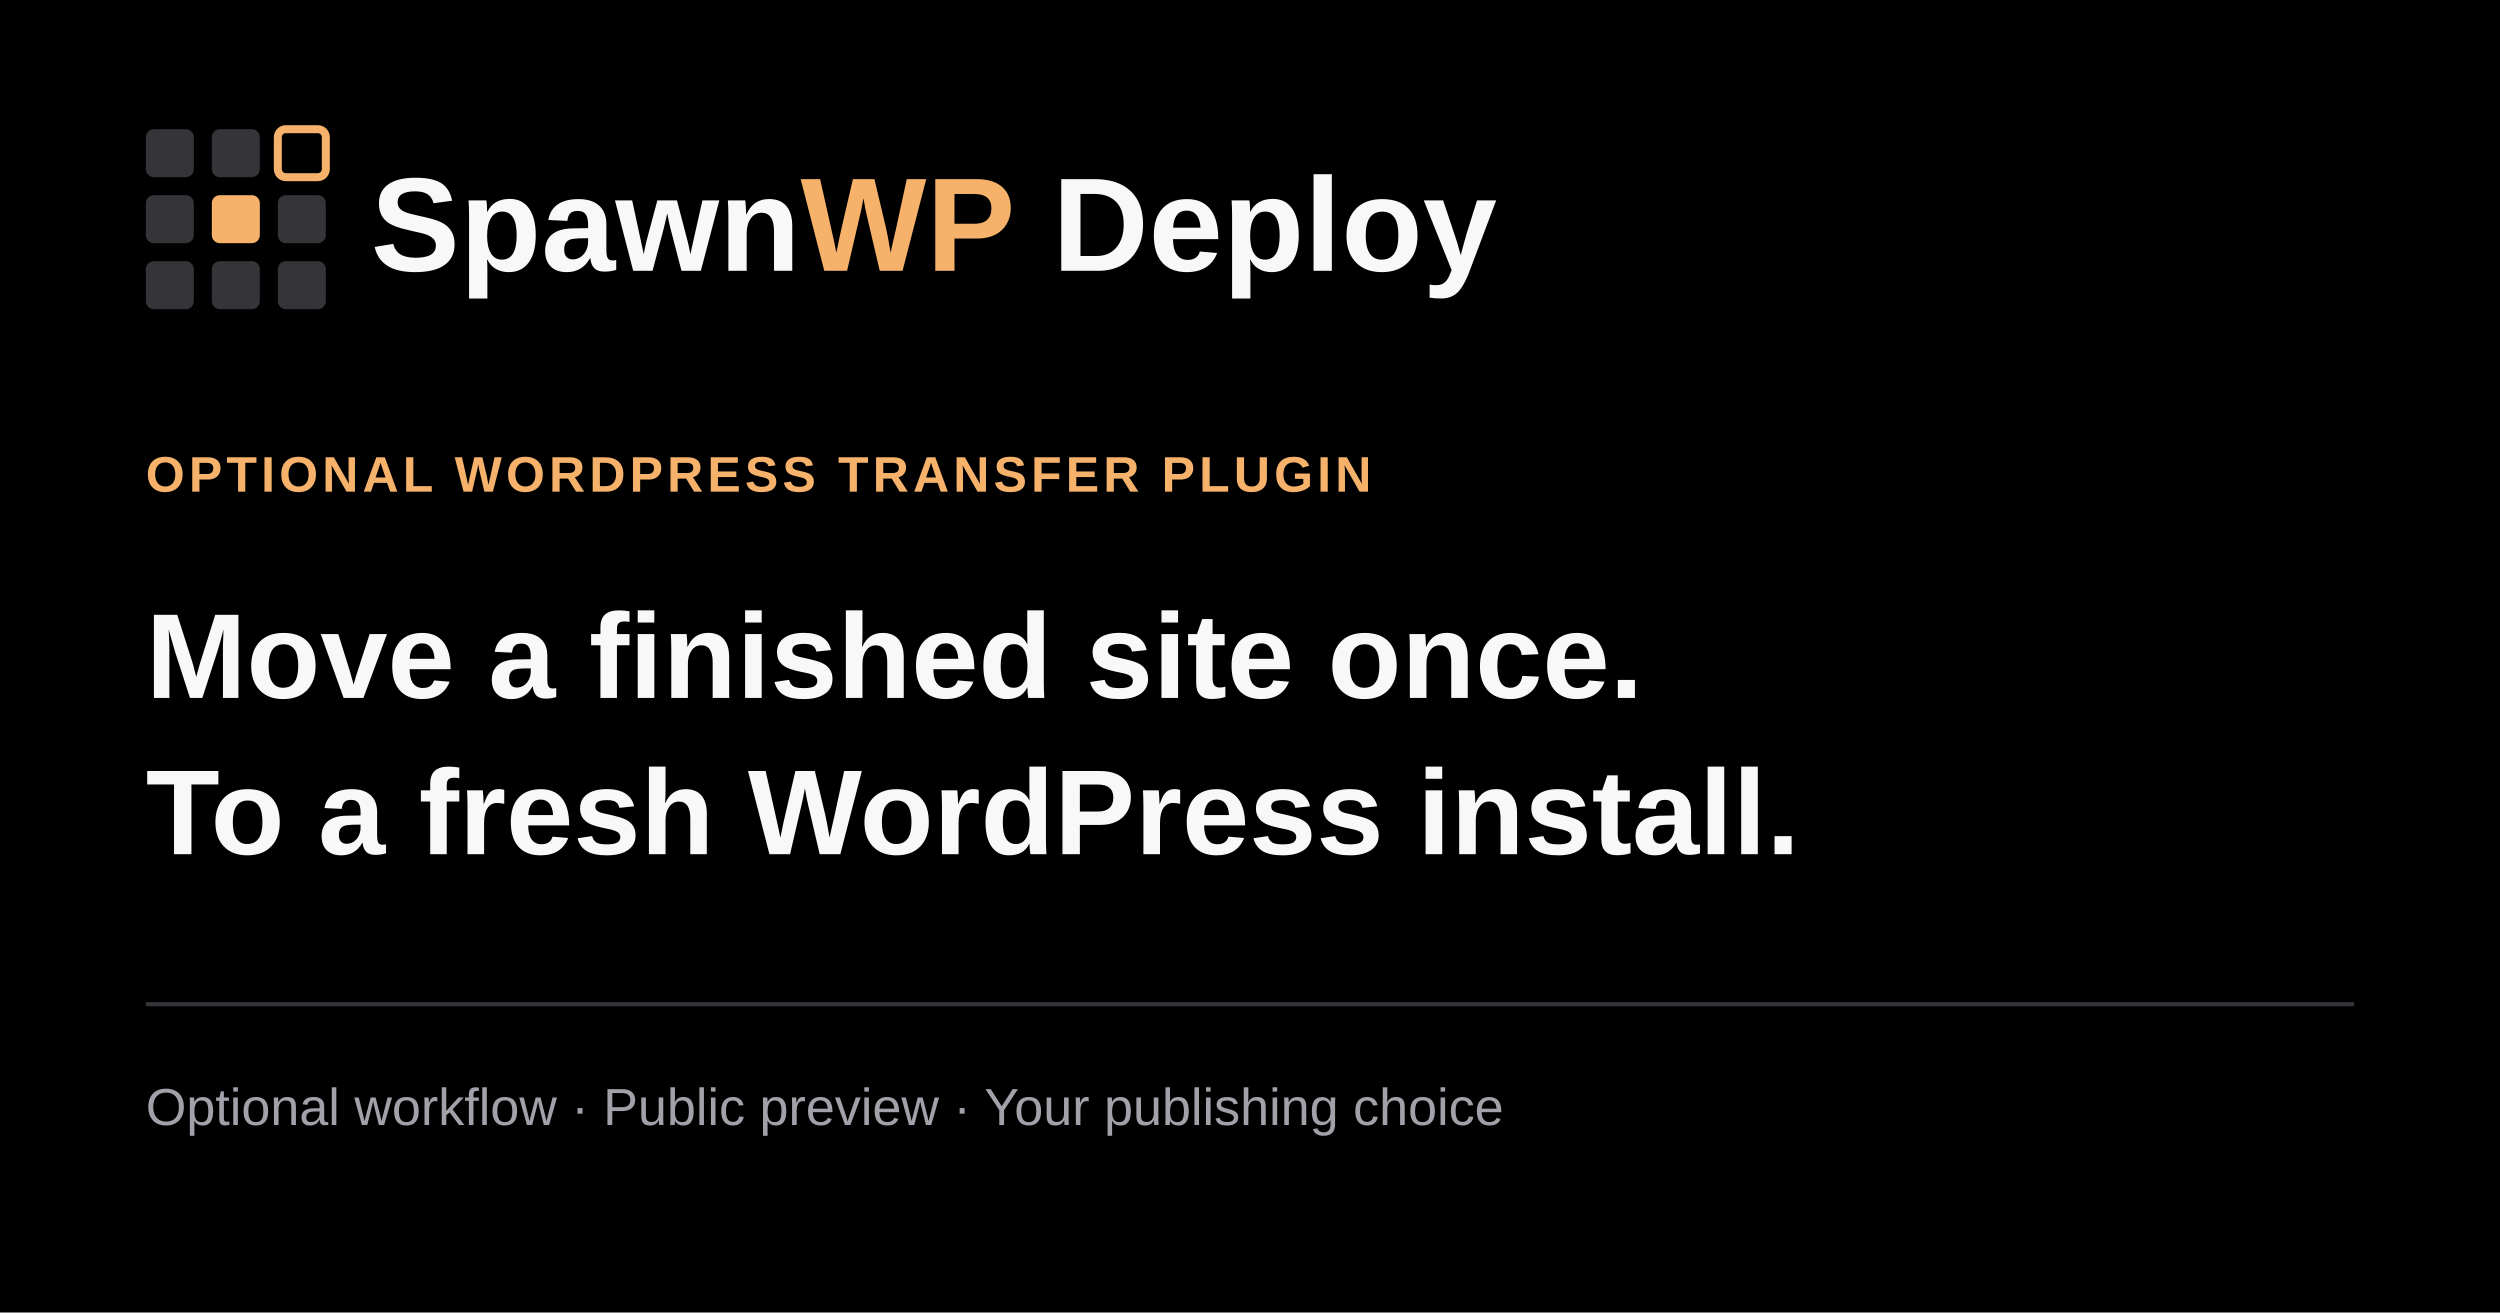
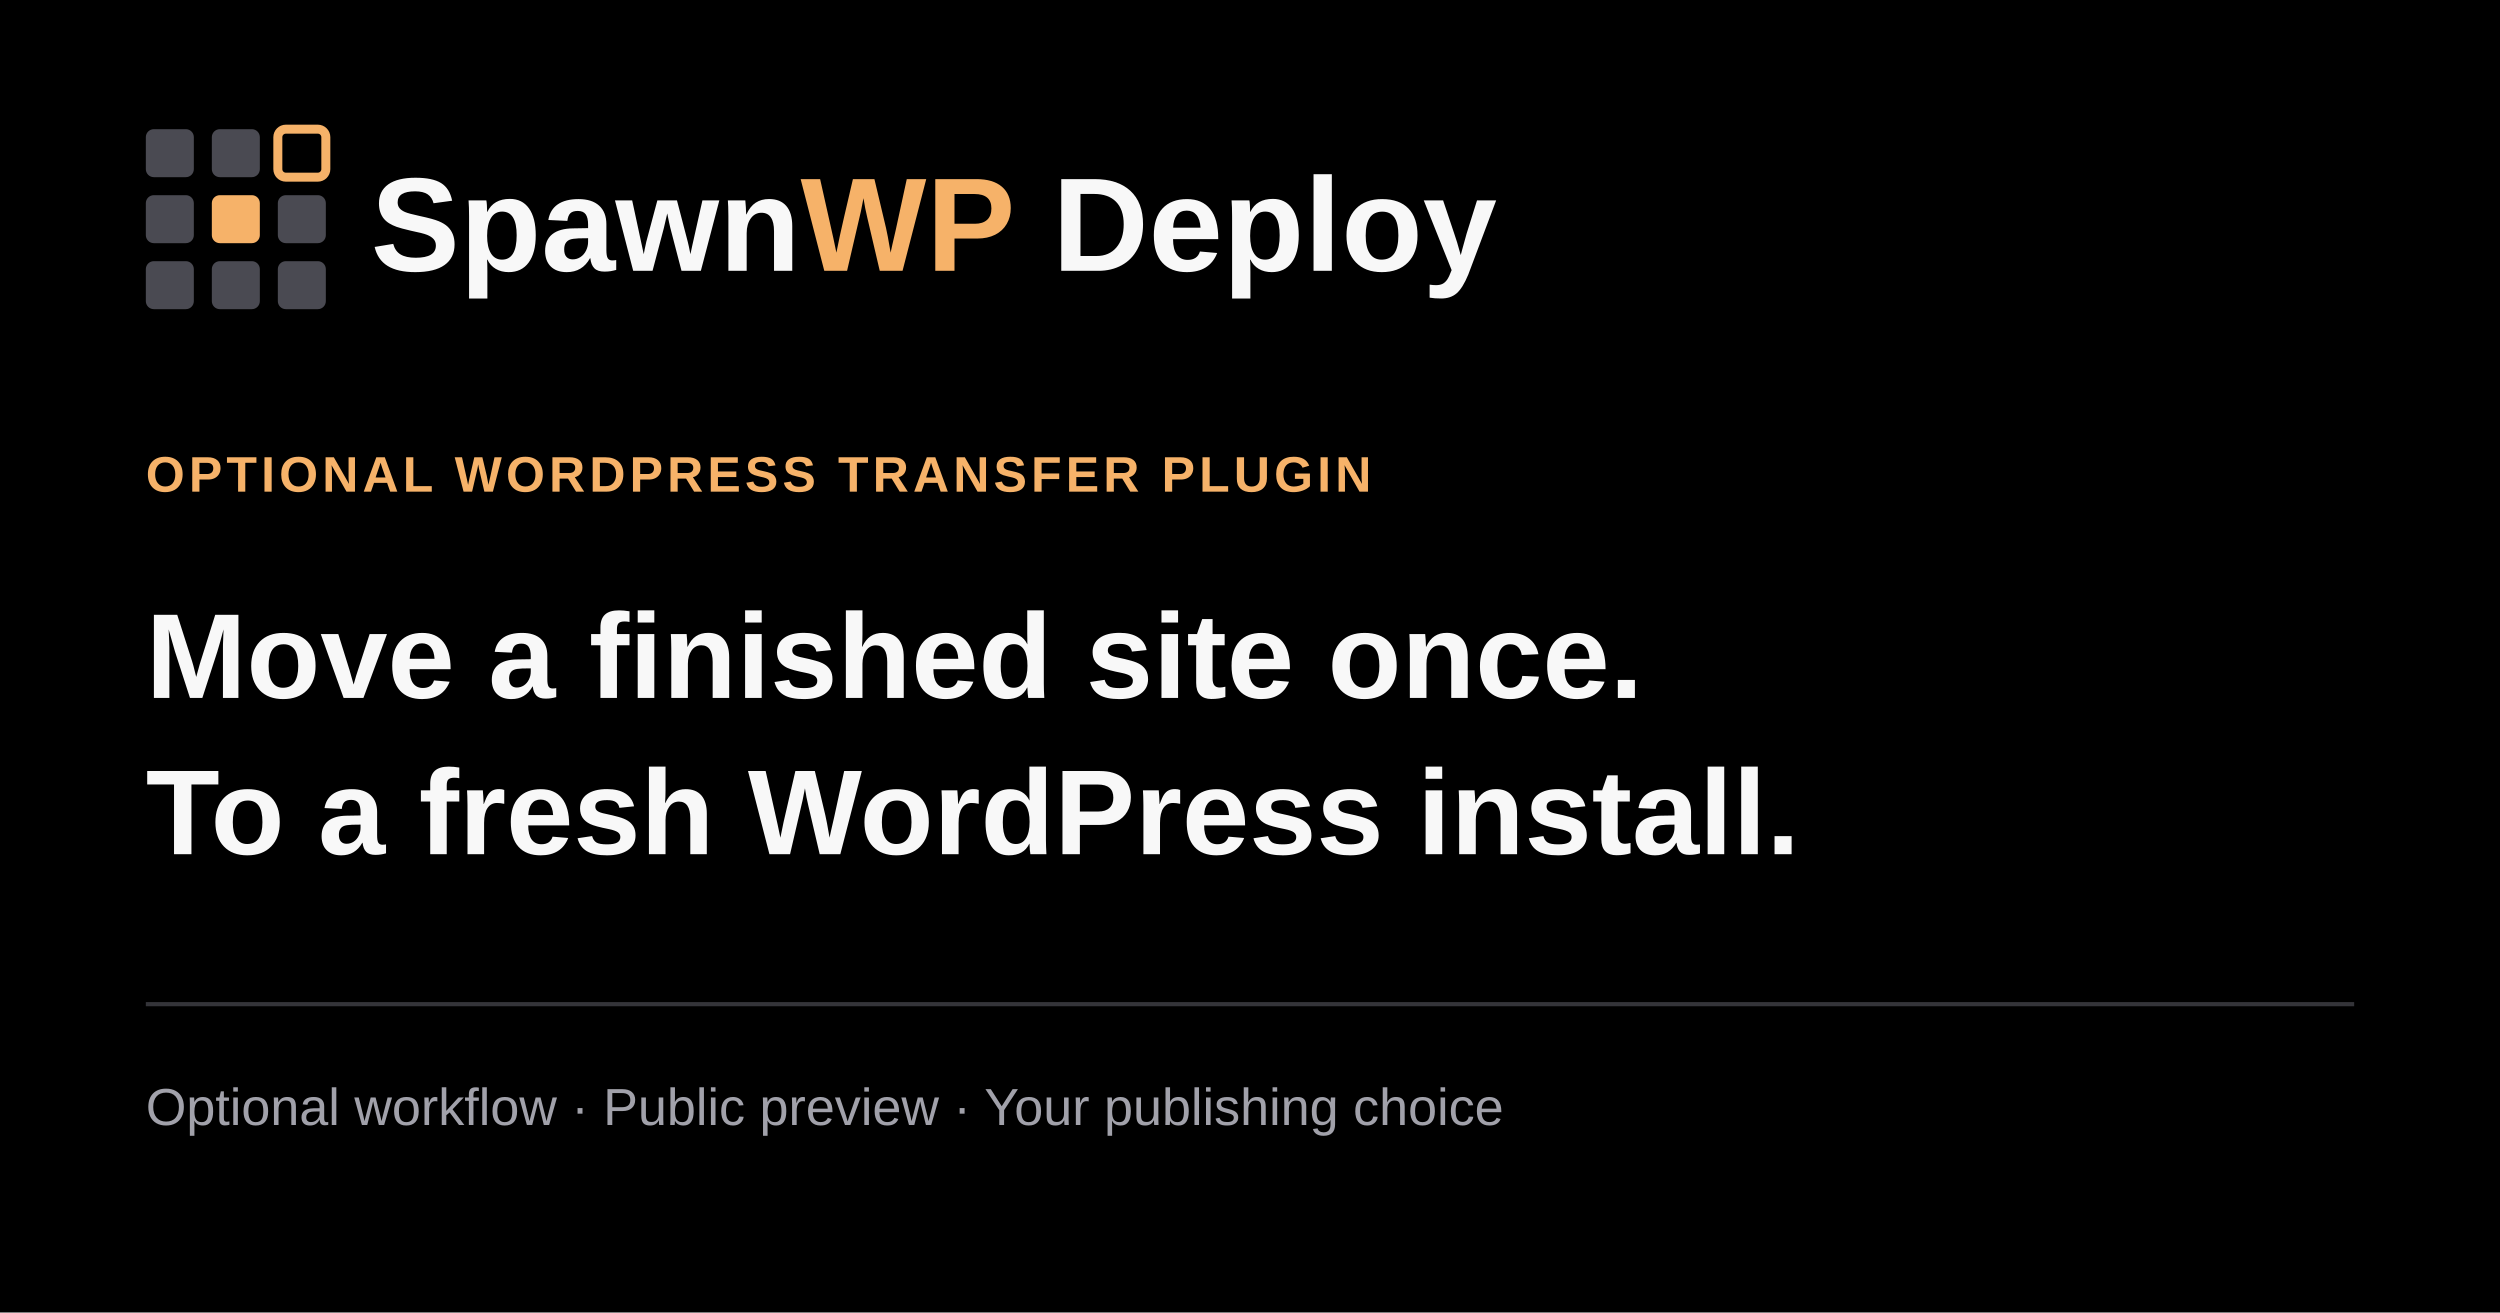
<svg xmlns="http://www.w3.org/2000/svg" viewBox="0 0 1200 630">
  <rect width="1200" height="630" fill="#000" />
  <g transform="translate(70 62) scale(.48)">
-     <g fill="#343439">
+     <g fill="#4a4a52">
      <rect width="48" height="48" rx="8" />
      <rect x="66" width="48" height="48" rx="8" />
      <rect y="66" width="48" height="48" rx="8" />
      <rect x="132" y="66" width="48" height="48" rx="8" />
      <rect y="132" width="48" height="48" rx="8" />
      <rect x="66" y="132" width="48" height="48" rx="8" />
      <rect x="132" y="132" width="48" height="48" rx="8" />
    </g>
-     <rect x="132" width="48" height="48" rx="8" fill="none" stroke="#f6b26a" stroke-width="8" />
-     <rect x="66" y="66" width="48" height="48" rx="8" fill="#f6b26a" />
+     <rect x="132" width="48" height="48" rx="8" fill="none" stroke="#f6b269" stroke-width="9" />
+     <rect x="66" y="66" width="48" height="48" rx="8" fill="#f6b269" />
  </g>
-   <text x="178" y="130" fill="#f8f8f8" font-family="Arial,sans-serif" font-size="64" font-weight="700">Spawn<tspan fill="#f6b26a">WP</tspan> Deploy</text>
-   <text x="70" y="236" fill="#f6b26a" font-family="Arial,sans-serif" font-size="24" font-weight="700" letter-spacing="2">OPTIONAL WORDPRESS TRANSFER PLUGIN</text>
+   <text x="178" y="130" fill="#f8f8f8" font-family="Arial,sans-serif" font-size="64" font-weight="700">Spawn<tspan fill="#f6b269">WP</tspan> Deploy</text>
+   <text x="70" y="236" fill="#f6b269" font-family="Arial,sans-serif" font-size="24" font-weight="700" letter-spacing="2">OPTIONAL WORDPRESS TRANSFER PLUGIN</text>
  <text x="70" y="335" fill="#f8f8f8" font-family="Arial,sans-serif" font-size="58" font-weight="700">Move a finished site once.</text>
  <text x="70" y="410" fill="#f8f8f8" font-family="Arial,sans-serif" font-size="58" font-weight="700">To a fresh WordPress install.</text>
  <line x1="70" y1="482" x2="1130" y2="482" stroke="#343439" stroke-width="2" />
  <text x="70" y="540" fill="#a1a1aa" font-family="Arial,sans-serif" font-size="25">Optional workflow  ·  Public preview  ·  Your publishing choice</text>
</svg>
